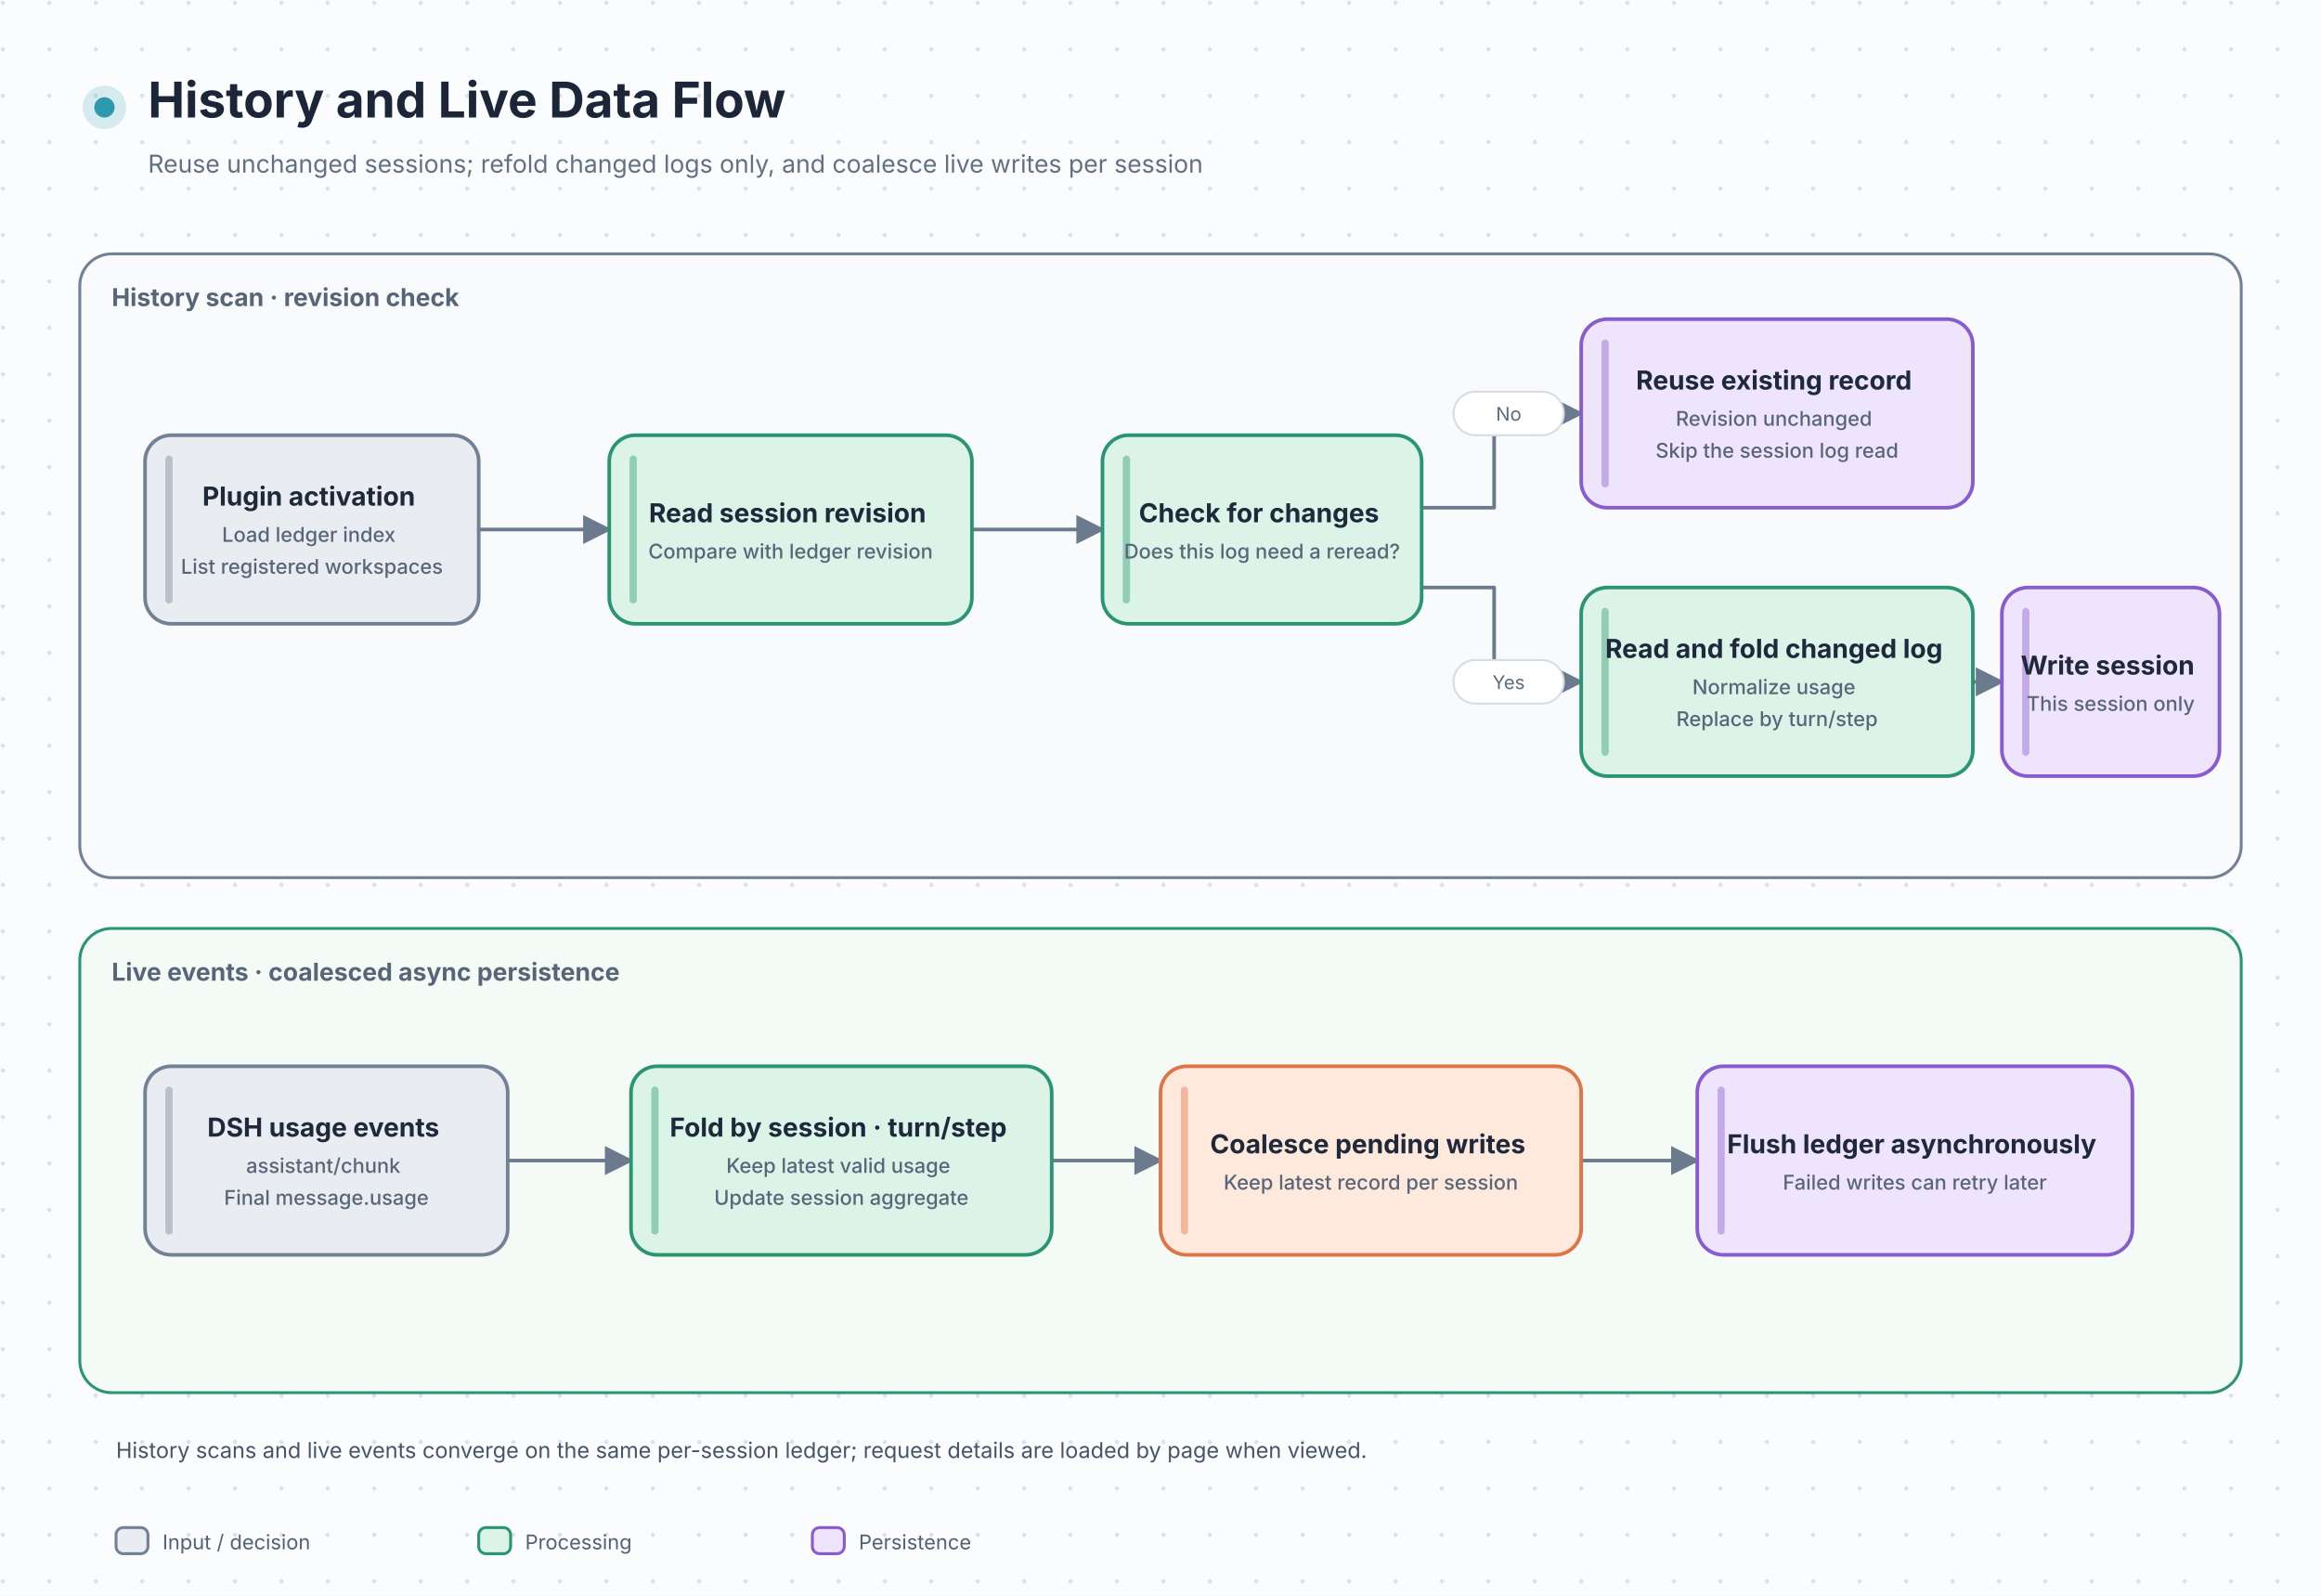
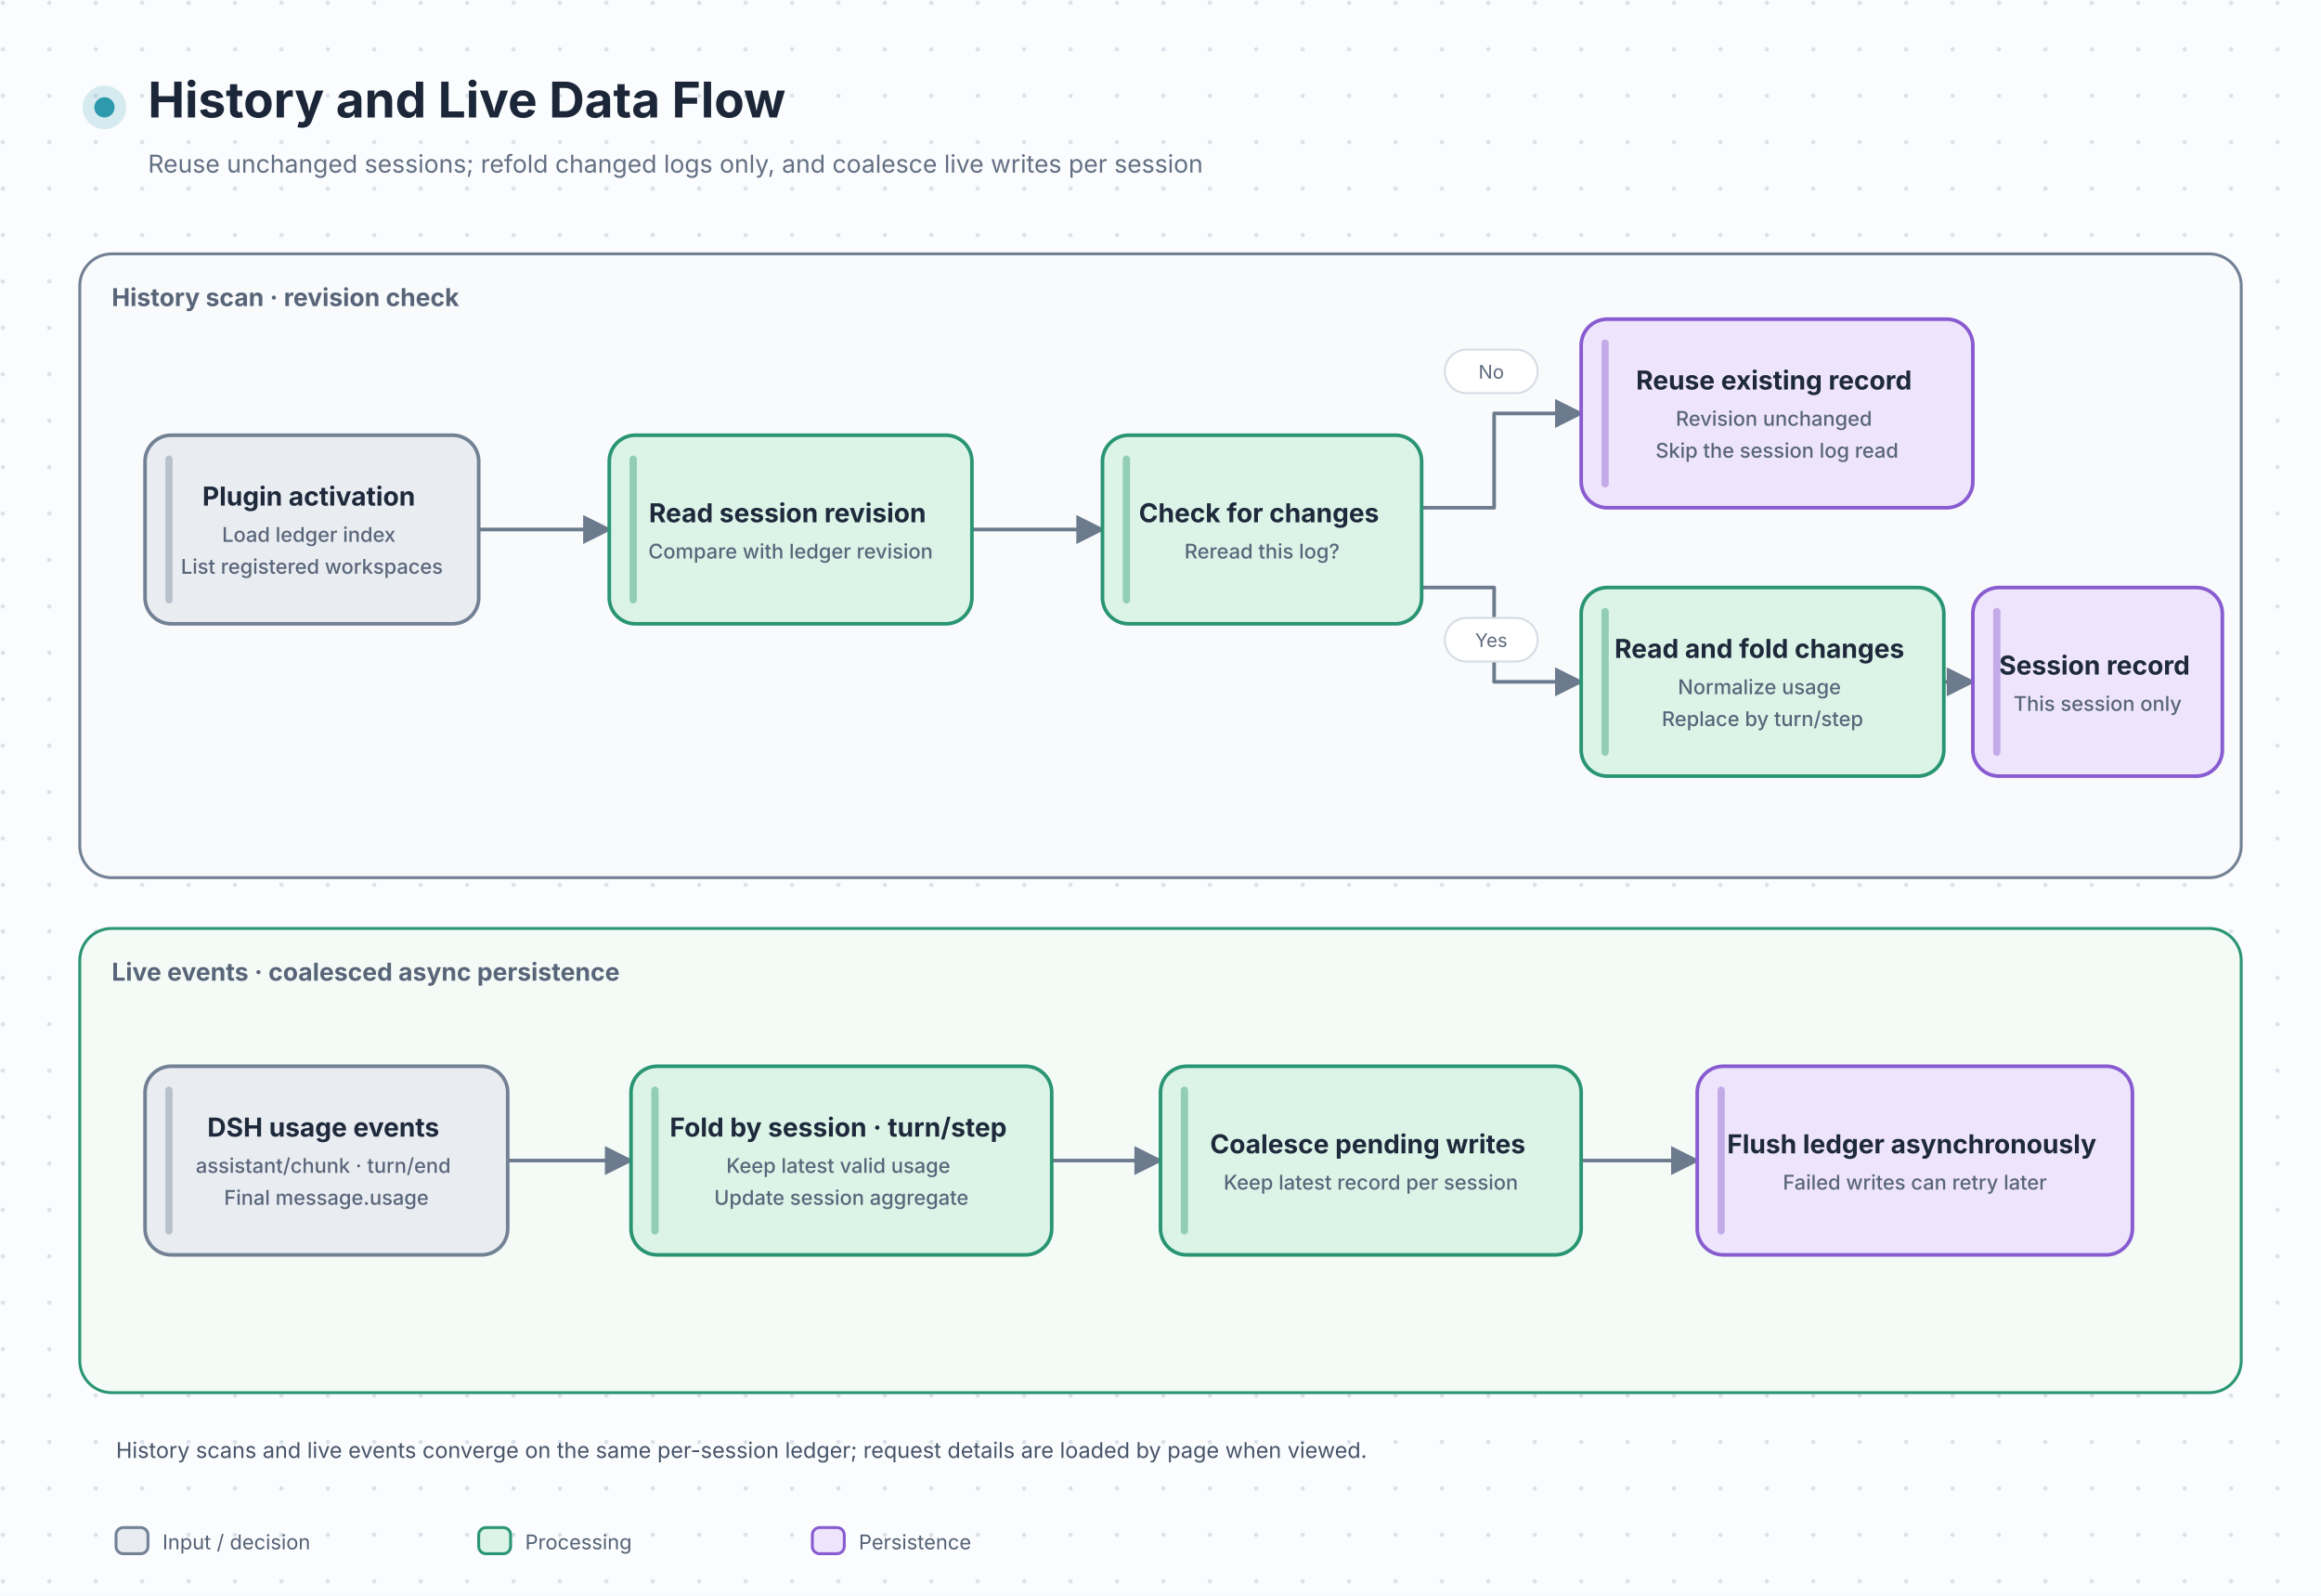
- <svg xmlns="http://www.w3.org/2000/svg" width="1600" height="1100" viewBox="0 0 1600 1100" role="img" aria-labelledby="title desc">
+ <svg xmlns="http://www.w3.org/2000/svg" lang="en" width="1600" height="1100" viewBox="0 0 1600 1100" role="img" aria-labelledby="sync-en-title sync-en-desc">
  <defs>
-     <pattern id="dots" width="32" height="32" patternUnits="userSpaceOnUse">
+     <pattern id="sync-en-dots" width="32" height="32" patternUnits="userSpaceOnUse">
      <circle cx="2" cy="2" r="1.5" fill="#dce2e9" />
    </pattern>
-     <marker id="arrow" viewBox="0 0 10 10" refX="9" refY="5" markerWidth="8" markerHeight="8" orient="auto-start-reverse">
+     <marker id="sync-en-arrow" viewBox="0 0 10 10" refX="9" refY="5" markerWidth="8" markerHeight="8" orient="auto-start-reverse">
      <path d="M 0 0 L 10 5 L 0 10 z" fill="#6c7a8d" />
    </marker>
  </defs>
  <rect width="100%" height="100%" fill="#fbfcfe" />
-   <rect width="100%" height="100%" fill="url(#dots)" />
+   <rect width="100%" height="100%" fill="url(#sync-en-dots)" />
  <circle cx="72" cy="74" r="15" fill="#2c99ad" opacity=".18" />
  <circle cx="72" cy="74" r="7" fill="#2c99ad" />
  <text x="102" y="81" font-family="Inter,system-ui,'Microsoft YaHei',sans-serif" font-size="34" font-weight="700" fill="#1b2638">History and Live Data Flow</text>
  <text x="102" y="119" font-family="Inter,system-ui,'Microsoft YaHei',sans-serif" font-size="17" fill="#637083">Reuse unchanged sessions; refold changed logs only, and coalesce live writes per session</text>
  <g>
    <rect x="55" y="175" width="1490" height="430" rx="22" fill="#f8fafc" stroke="#738195" stroke-width="2" />
    <text x="77" y="211" font-family="Inter,system-ui,'Microsoft YaHei',sans-serif" font-size="17" font-weight="650" fill="#586578">History scan · revision check</text>
  </g>
  <g>
    <rect x="55" y="640" width="1490" height="320" rx="22" fill="#f4fbf7" stroke="#299572" stroke-width="2" />
    <text x="77" y="676" font-family="Inter,system-ui,'Microsoft YaHei',sans-serif" font-size="17" font-weight="650" fill="#586578">Live events · coalesced async persistence</text>
  </g>
-   <path d="M330 365 H420" fill="none" stroke="#6c7a8d" stroke-width="2.5" stroke-linecap="round" stroke-linejoin="round" marker-end="url(#arrow)" />
-   <path d="M670 365 H760" fill="none" stroke="#6c7a8d" stroke-width="2.5" stroke-linecap="round" stroke-linejoin="round" marker-end="url(#arrow)" />
-   <path d="M980 350 H1030 V285 H1090" fill="none" stroke="#6c7a8d" stroke-width="2.5" stroke-linecap="round" stroke-linejoin="round" marker-end="url(#arrow)" />
+   <path d="M330 365 H420" fill="none" stroke="#6c7a8d" stroke-width="2.5" stroke-linecap="round" stroke-linejoin="round" marker-end="url(#sync-en-arrow)" />
+   <path d="M670 365 H760" fill="none" stroke="#6c7a8d" stroke-width="2.5" stroke-linecap="round" stroke-linejoin="round" marker-end="url(#sync-en-arrow)" />
+   <path d="M980 350 H1030 V285 H1090" fill="none" stroke="#6c7a8d" stroke-width="2.5" stroke-linecap="round" stroke-linejoin="round" marker-end="url(#sync-en-arrow)" />
  <g>
-     <rect x="1002" y="270" width="76" height="30" rx="15" fill="#fff" stroke="#d7dde5" stroke-width="1.4" />
-     <text x="1040" y="290" text-anchor="middle" font-family="Inter,system-ui,'Microsoft YaHei',sans-serif" font-size="13" fill="#5e6b7d">No</text>
+     <rect x="996" y="241" width="64" height="30" rx="15" fill="#fff" stroke="#d7dde5" stroke-width="1.4" />
+     <text x="1028" y="261" text-anchor="middle" font-family="Inter,system-ui,'Microsoft YaHei',sans-serif" font-size="13" fill="#5e6b7d">No</text>
  </g>
-   <path d="M980 405 H1030 V470 H1090" fill="none" stroke="#6c7a8d" stroke-width="2.5" stroke-linecap="round" stroke-linejoin="round" marker-end="url(#arrow)" />
+   <path d="M980 405 H1030 V470 H1090" fill="none" stroke="#6c7a8d" stroke-width="2.5" stroke-linecap="round" stroke-linejoin="round" marker-end="url(#sync-en-arrow)" />
  <g>
-     <rect x="1002" y="455" width="76" height="30" rx="15" fill="#fff" stroke="#d7dde5" stroke-width="1.4" />
-     <text x="1040" y="475" text-anchor="middle" font-family="Inter,system-ui,'Microsoft YaHei',sans-serif" font-size="13" fill="#5e6b7d">Yes</text>
+     <rect x="996" y="426" width="64" height="30" rx="15" fill="#fff" stroke="#d7dde5" stroke-width="1.4" />
+     <text x="1028" y="446" text-anchor="middle" font-family="Inter,system-ui,'Microsoft YaHei',sans-serif" font-size="13" fill="#5e6b7d">Yes</text>
  </g>
-   <path d="M1360 470 H1380" fill="none" stroke="#6c7a8d" stroke-width="2.5" stroke-linecap="round" stroke-linejoin="round" marker-end="url(#arrow)" />
-   <path d="M350 800 H435" fill="none" stroke="#6c7a8d" stroke-width="2.5" stroke-linecap="round" stroke-linejoin="round" marker-end="url(#arrow)" />
-   <path d="M725 800 H800" fill="none" stroke="#6c7a8d" stroke-width="2.5" stroke-linecap="round" stroke-linejoin="round" marker-end="url(#arrow)" />
-   <path d="M1090 800 H1170" fill="none" stroke="#6c7a8d" stroke-width="2.5" stroke-linecap="round" stroke-linejoin="round" marker-end="url(#arrow)" />
+   <path d="M1340 470 H1360" fill="none" stroke="#6c7a8d" stroke-width="2.5" stroke-linecap="round" stroke-linejoin="round" marker-end="url(#sync-en-arrow)" />
+   <path d="M350 800 H435" fill="none" stroke="#6c7a8d" stroke-width="2.5" stroke-linecap="round" stroke-linejoin="round" marker-end="url(#sync-en-arrow)" />
+   <path d="M725 800 H800" fill="none" stroke="#6c7a8d" stroke-width="2.5" stroke-linecap="round" stroke-linejoin="round" marker-end="url(#sync-en-arrow)" />
+   <path d="M1090 800 H1170" fill="none" stroke="#6c7a8d" stroke-width="2.5" stroke-linecap="round" stroke-linejoin="round" marker-end="url(#sync-en-arrow)" />
  <g>
    <rect x="100" y="300" width="230" height="130" rx="18" fill="#e9edf2" stroke="#738195" stroke-width="2.5" />
    <rect x="114" y="314" width="5" height="102" rx="2.5" fill="#738195" opacity=".42" />
    <text x="215" y="348.5" text-anchor="middle" font-family="Inter,system-ui,'Microsoft YaHei',sans-serif" font-size="18" font-weight="700" fill="#1e293b">
      <tspan x="215">Plugin activation</tspan>
      <tspan x="215" dy="25" font-size="14" font-weight="450" fill="#596579">Load ledger index</tspan>
      <tspan x="215" dy="22" font-size="14" font-weight="450" fill="#596579">List registered workspaces</tspan>
    </text>
  </g>
  <g>
    <rect x="420" y="300" width="250" height="130" rx="18" fill="#dcf4e8" stroke="#299572" stroke-width="2.5" />
    <rect x="434" y="314" width="5" height="102" rx="2.5" fill="#299572" opacity=".42" />
    <text x="545" y="360" text-anchor="middle" font-family="Inter,system-ui,'Microsoft YaHei',sans-serif" font-size="18" font-weight="700" fill="#1e293b">
      <tspan x="545">Read session revision</tspan>
      <tspan x="545" dy="25" font-size="14" font-weight="450" fill="#596579">Compare with ledger revision</tspan>
    </text>
  </g>
  <g>
    <rect x="760" y="300" width="220" height="130" rx="18" fill="#dcf4e8" stroke="#299572" stroke-width="2.5" />
    <rect x="774" y="314" width="5" height="102" rx="2.5" fill="#299572" opacity=".42" />
    <text x="870" y="360" text-anchor="middle" font-family="Inter,system-ui,'Microsoft YaHei',sans-serif" font-size="18" font-weight="700" fill="#1e293b">
      <tspan x="870">Check for changes</tspan>
-       <tspan x="870" dy="25" font-size="14" font-weight="450" fill="#596579">Does this log need a reread?</tspan>
+       <tspan x="870" dy="25" font-size="14" font-weight="450" fill="#596579">Reread this log?</tspan>
    </text>
  </g>
  <g>
    <rect x="1090" y="220" width="270" height="130" rx="18" fill="#eee5fc" stroke="#885bd0" stroke-width="2.5" />
    <rect x="1104" y="234" width="5" height="102" rx="2.5" fill="#885bd0" opacity=".42" />
    <text x="1225" y="268.5" text-anchor="middle" font-family="Inter,system-ui,'Microsoft YaHei',sans-serif" font-size="18" font-weight="700" fill="#1e293b">
      <tspan x="1225">Reuse existing record</tspan>
      <tspan x="1225" dy="25" font-size="14" font-weight="450" fill="#596579">Revision unchanged</tspan>
      <tspan x="1225" dy="22" font-size="14" font-weight="450" fill="#596579">Skip the session log read</tspan>
    </text>
  </g>
  <g>
-     <rect x="1090" y="405" width="270" height="130" rx="18" fill="#dcf4e8" stroke="#299572" stroke-width="2.5" />
+     <rect x="1090" y="405" width="250" height="130" rx="18" fill="#dcf4e8" stroke="#299572" stroke-width="2.5" />
    <rect x="1104" y="419" width="5" height="102" rx="2.5" fill="#299572" opacity=".42" />
-     <text x="1225" y="453.5" text-anchor="middle" font-family="Inter,system-ui,'Microsoft YaHei',sans-serif" font-size="18" font-weight="700" fill="#1e293b">
-       <tspan x="1225">Read and fold changed log</tspan>
-       <tspan x="1225" dy="25" font-size="14" font-weight="450" fill="#596579">Normalize usage</tspan>
-       <tspan x="1225" dy="22" font-size="14" font-weight="450" fill="#596579">Replace by turn/step</tspan>
+     <text x="1215" y="453.5" text-anchor="middle" font-family="Inter,system-ui,'Microsoft YaHei',sans-serif" font-size="18" font-weight="700" fill="#1e293b">
+       <tspan x="1215">Read and fold changes</tspan>
+       <tspan x="1215" dy="25" font-size="14" font-weight="450" fill="#596579">Normalize usage</tspan>
+       <tspan x="1215" dy="22" font-size="14" font-weight="450" fill="#596579">Replace by turn/step</tspan>
    </text>
  </g>
  <g>
-     <rect x="1380" y="405" width="150" height="130" rx="18" fill="#eee5fc" stroke="#885bd0" stroke-width="2.5" />
-     <rect x="1394" y="419" width="5" height="102" rx="2.5" fill="#885bd0" opacity=".42" />
-     <text x="1455" y="465" text-anchor="middle" font-family="Inter,system-ui,'Microsoft YaHei',sans-serif" font-size="18" font-weight="700" fill="#1e293b">
-       <tspan x="1455">Write session</tspan>
-       <tspan x="1455" dy="25" font-size="14" font-weight="450" fill="#596579">This session only</tspan>
+     <rect x="1360" y="405" width="172" height="130" rx="18" fill="#eee5fc" stroke="#885bd0" stroke-width="2.5" />
+     <rect x="1374" y="419" width="5" height="102" rx="2.5" fill="#885bd0" opacity=".42" />
+     <text x="1446" y="465" text-anchor="middle" font-family="Inter,system-ui,'Microsoft YaHei',sans-serif" font-size="18" font-weight="700" fill="#1e293b">
+       <tspan x="1446">Session record</tspan>
+       <tspan x="1446" dy="25" font-size="14" font-weight="450" fill="#596579">This session only</tspan>
    </text>
  </g>
  <g>
    <rect x="100" y="735" width="250" height="130" rx="18" fill="#e9edf2" stroke="#738195" stroke-width="2.5" />
    <rect x="114" y="749" width="5" height="102" rx="2.5" fill="#738195" opacity=".42" />
    <text x="225" y="783.5" text-anchor="middle" font-family="Inter,system-ui,'Microsoft YaHei',sans-serif" font-size="18" font-weight="700" fill="#1e293b">
      <tspan x="225">DSH usage events</tspan>
-       <tspan x="225" dy="25" font-size="14" font-weight="450" fill="#596579">assistant/chunk</tspan>
+       <tspan x="225" dy="25" font-size="14" font-weight="450" fill="#596579">assistant/chunk · turn/end</tspan>
      <tspan x="225" dy="22" font-size="14" font-weight="450" fill="#596579">Final message.usage</tspan>
    </text>
  </g>
  <g>
    <rect x="435" y="735" width="290" height="130" rx="18" fill="#dcf4e8" stroke="#299572" stroke-width="2.5" />
    <rect x="449" y="749" width="5" height="102" rx="2.5" fill="#299572" opacity=".42" />
    <text x="580" y="783.5" text-anchor="middle" font-family="Inter,system-ui,'Microsoft YaHei',sans-serif" font-size="18" font-weight="700" fill="#1e293b">
      <tspan x="580">Fold by session · turn/step</tspan>
      <tspan x="580" dy="25" font-size="14" font-weight="450" fill="#596579">Keep latest valid usage</tspan>
      <tspan x="580" dy="22" font-size="14" font-weight="450" fill="#596579">Update session aggregate</tspan>
    </text>
  </g>
  <g>
-     <rect x="800" y="735" width="290" height="130" rx="18" fill="#ffe9dc" stroke="#df7446" stroke-width="2.5" />
-     <rect x="814" y="749" width="5" height="102" rx="2.5" fill="#df7446" opacity=".42" />
+     <rect x="800" y="735" width="290" height="130" rx="18" fill="#dcf4e8" stroke="#299572" stroke-width="2.5" />
+     <rect x="814" y="749" width="5" height="102" rx="2.5" fill="#299572" opacity=".42" />
    <text x="945" y="795" text-anchor="middle" font-family="Inter,system-ui,'Microsoft YaHei',sans-serif" font-size="18" font-weight="700" fill="#1e293b">
      <tspan x="945">Coalesce pending writes</tspan>
      <tspan x="945" dy="25" font-size="14" font-weight="450" fill="#596579">Keep latest record per session</tspan>
    </text>
  </g>
  <g>
    <rect x="1170" y="735" width="300" height="130" rx="18" fill="#eee5fc" stroke="#885bd0" stroke-width="2.5" />
    <rect x="1184" y="749" width="5" height="102" rx="2.5" fill="#885bd0" opacity=".42" />
    <text x="1320" y="795" text-anchor="middle" font-family="Inter,system-ui,'Microsoft YaHei',sans-serif" font-size="18" font-weight="700" fill="#1e293b">
      <tspan x="1320">Flush ledger asynchronously</tspan>
      <tspan x="1320" dy="25" font-size="14" font-weight="450" fill="#596579">Failed writes can retry later</tspan>
    </text>
  </g>
  <text x="80" y="1005" font-family="Inter,system-ui,'Microsoft YaHei',sans-serif" font-size="15" fill="#465468">History scans and live events converge on the same per-session ledger; request details are loaded by page when viewed.</text>
  <rect x="80" y="1053" width="22" height="18" rx="5" fill="#e9edf2" stroke="#738195" stroke-width="2" />
  <text x="112" y="1068" font-family="Inter,system-ui,'Microsoft YaHei',sans-serif" font-size="14" fill="#536174">Input / decision</text>
  <rect x="330" y="1053" width="22" height="18" rx="5" fill="#dcf4e8" stroke="#299572" stroke-width="2" />
  <text x="362" y="1068" font-family="Inter,system-ui,'Microsoft YaHei',sans-serif" font-size="14" fill="#536174">Processing</text>
  <rect x="560" y="1053" width="22" height="18" rx="5" fill="#eee5fc" stroke="#885bd0" stroke-width="2" />
  <text x="592" y="1068" font-family="Inter,system-ui,'Microsoft YaHei',sans-serif" font-size="14" fill="#536174">Persistence</text>
</svg>
